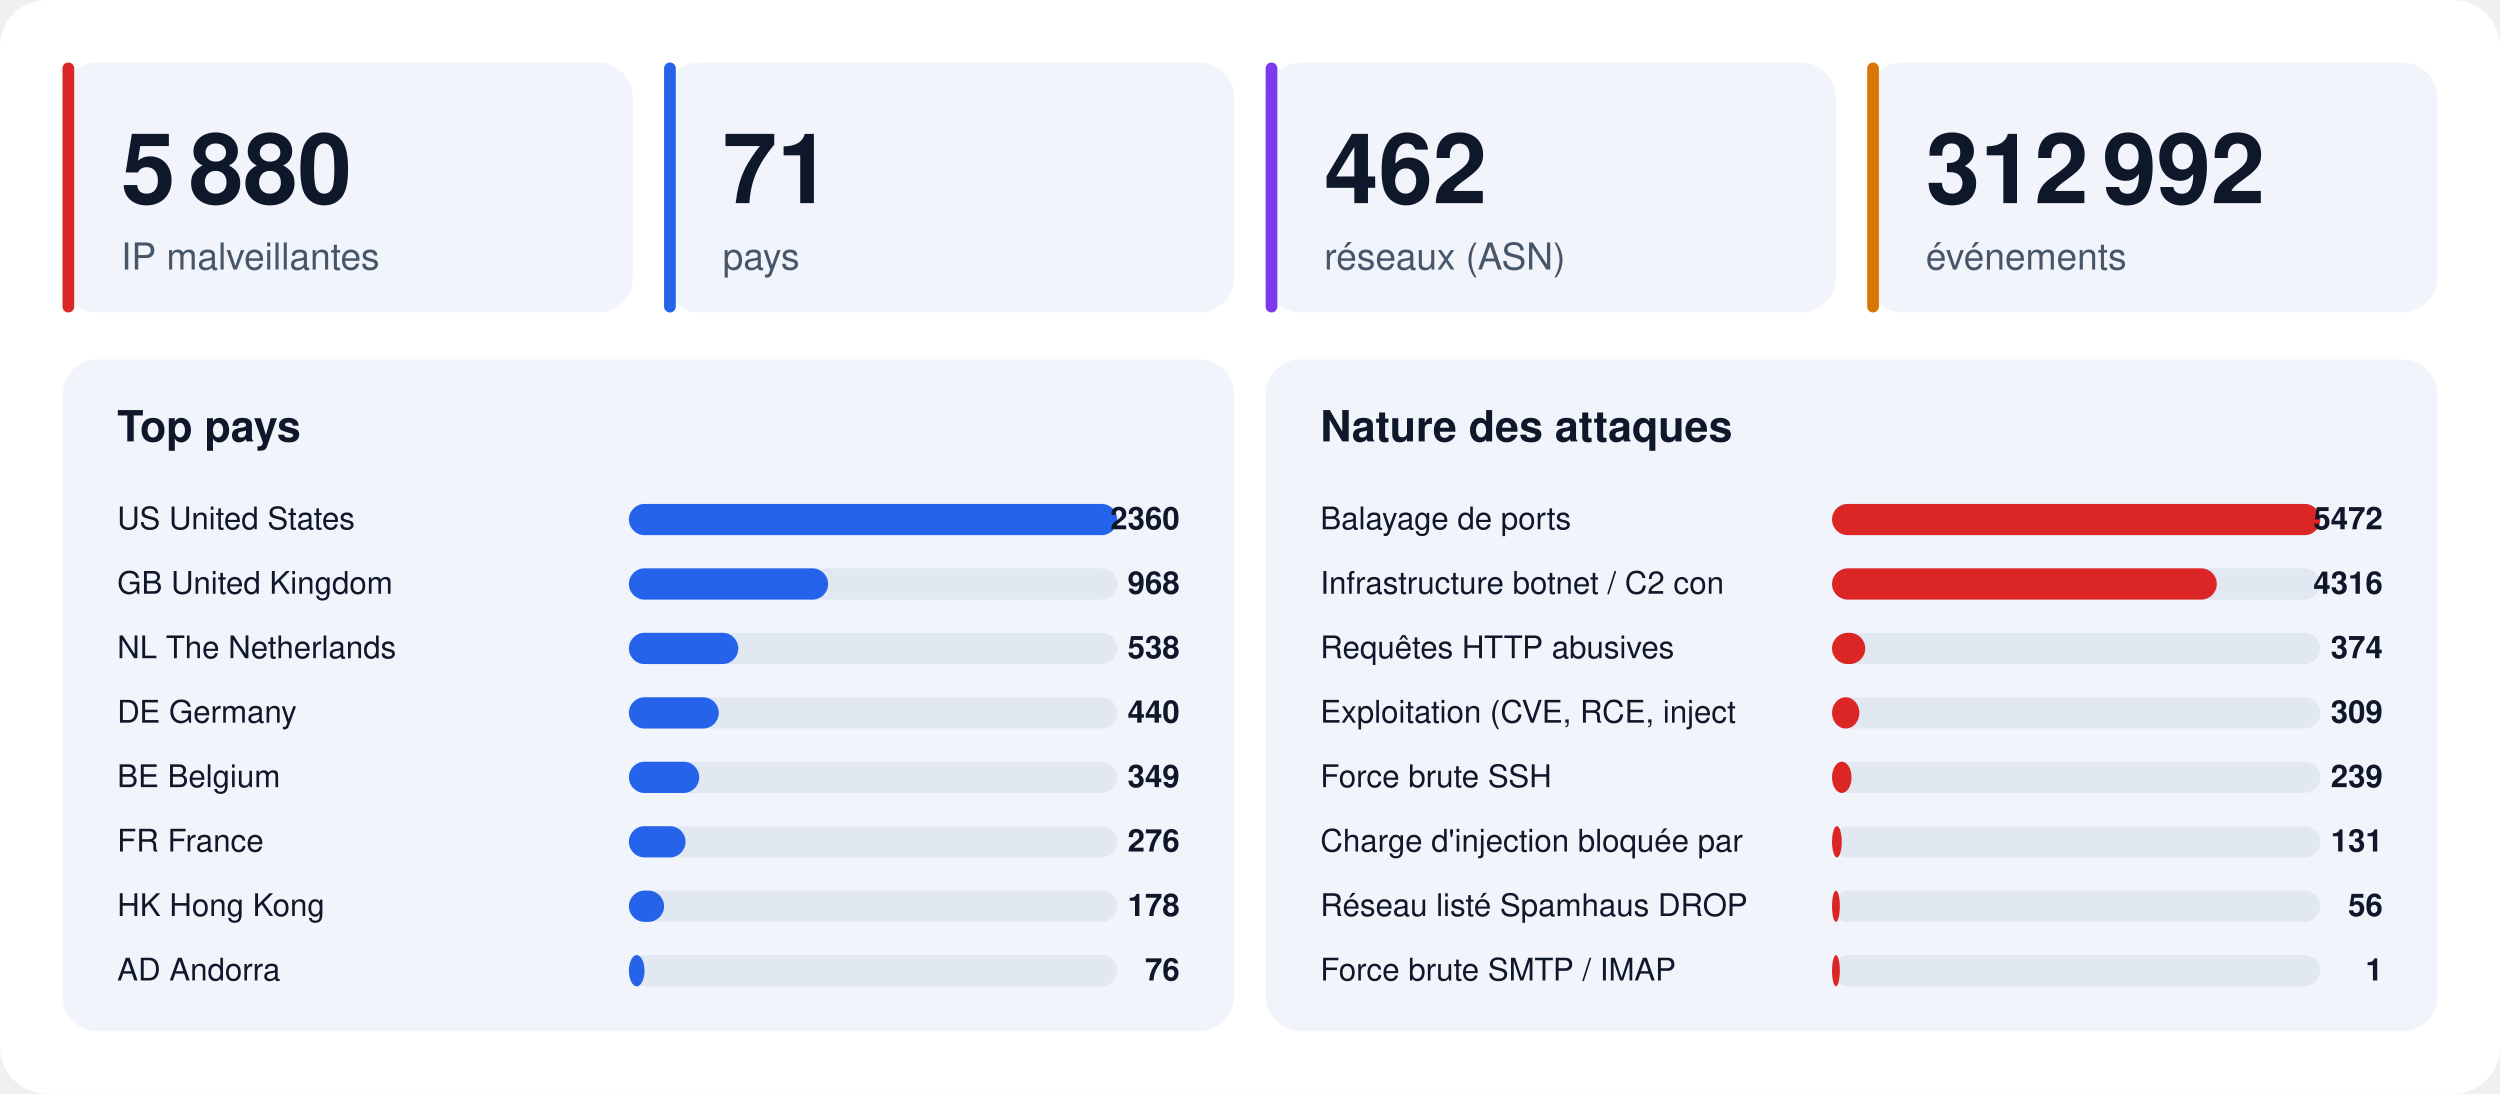
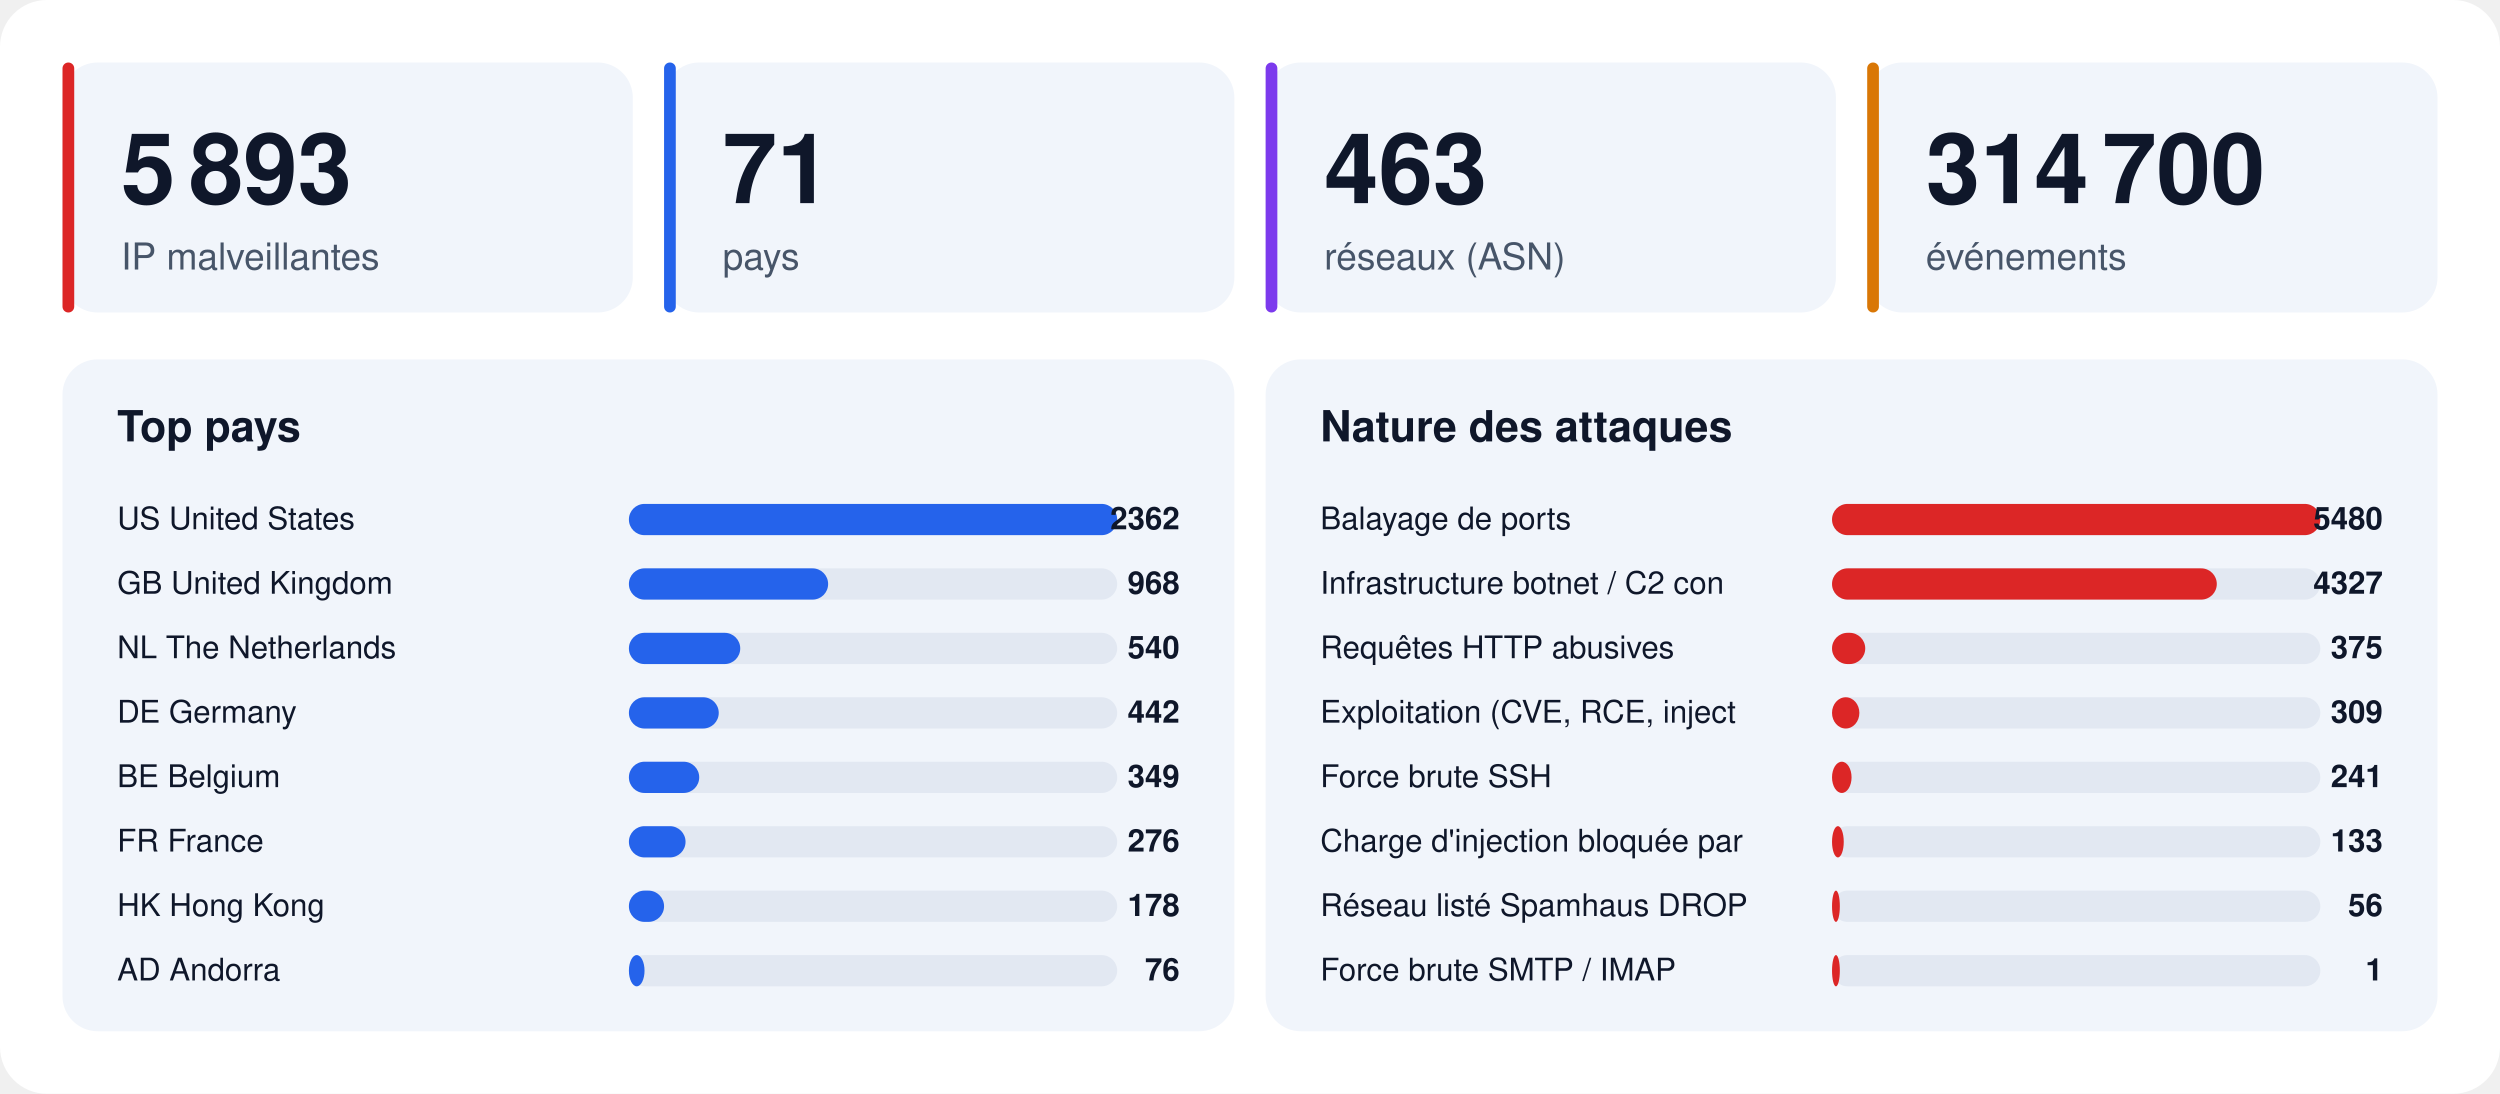
<svg xmlns="http://www.w3.org/2000/svg" width="1280" height="560" viewBox="0 0 1280 560" font-family="-apple-system,BlinkMacSystemFont,'Segoe UI',Helvetica,Arial,sans-serif">
  <rect width="1280" height="560" rx="24" fill="#ffffff" />
  <rect x="32" y="32" width="292" height="128" rx="18" fill="#f1f5fb" />
  <rect x="32" y="32" width="6" height="128" rx="3" fill="#dc2626" />
-   <text x="62" y="104" font-size="50" font-weight="800" fill="#0f172a">5 880</text>
+   <text x="62" y="104" font-size="50" font-weight="800" fill="#0f172a">5 893</text>
  <text x="62" y="138" font-size="19" fill="#475569">IP malveillantes</text>
  <rect x="340" y="32" width="292" height="128" rx="18" fill="#f1f5fb" />
  <rect x="340" y="32" width="6" height="128" rx="3" fill="#2563eb" />
  <text x="370" y="104" font-size="50" font-weight="800" fill="#0f172a">71</text>
  <text x="370" y="138" font-size="19" fill="#475569">pays</text>
  <rect x="648" y="32" width="292" height="128" rx="18" fill="#f1f5fb" />
  <rect x="648" y="32" width="6" height="128" rx="3" fill="#7c3aed" />
-   <text x="678" y="104" font-size="50" font-weight="800" fill="#0f172a">462</text>
+   <text x="678" y="104" font-size="50" font-weight="800" fill="#0f172a">463</text>
  <text x="678" y="138" font-size="19" fill="#475569">réseaux (ASN)</text>
  <rect x="956" y="32" width="292" height="128" rx="18" fill="#f1f5fb" />
  <rect x="956" y="32" width="6" height="128" rx="3" fill="#d97706" />
-   <text x="986" y="104" font-size="50" font-weight="800" fill="#0f172a">312 992</text>
+   <text x="986" y="104" font-size="50" font-weight="800" fill="#0f172a">314 700</text>
  <text x="986" y="138" font-size="19" fill="#475569">événements</text>
  <rect x="32" y="184" width="600" height="344" rx="18" fill="#f1f5fb" />
  <text x="60" y="226" font-size="22" font-weight="700" fill="#0f172a">Top pays</text>
  <text x="60" y="271" font-size="16" fill="#0f172a">US  United States</text>
  <rect x="322" y="258" width="250" height="16" rx="8" fill="#e2e8f2" />
  <rect x="322" y="258" width="250" height="16" rx="8" fill="#2563eb" />
-   <text x="604" y="271" font-size="16" font-weight="700" text-anchor="end" fill="#0f172a">2360</text>
+   <text x="604" y="271" font-size="16" font-weight="700" text-anchor="end" fill="#0f172a">2362</text>
  <text x="60" y="304" font-size="16" fill="#0f172a">GB  United Kingdom</text>
  <rect x="322" y="291" width="250" height="16" rx="8" fill="#e2e8f2" />
  <rect x="322" y="291" width="102" height="16" rx="8" fill="#2563eb" />
  <text x="604" y="304" font-size="16" font-weight="700" text-anchor="end" fill="#0f172a">968</text>
  <text x="60" y="337" font-size="16" fill="#0f172a">NL  The Netherlands</text>
  <rect x="322" y="324" width="250" height="16" rx="8" fill="#e2e8f2" />
-   <rect x="322" y="324" width="56" height="16" rx="8" fill="#2563eb" />
-   <text x="604" y="337" font-size="16" font-weight="700" text-anchor="end" fill="#0f172a">538</text>
+   <rect x="322" y="324" width="57" height="16" rx="8" fill="#2563eb" />
+   <text x="604" y="337" font-size="16" font-weight="700" text-anchor="end" fill="#0f172a">540</text>
  <text x="60" y="370" font-size="16" fill="#0f172a">DE  Germany</text>
  <rect x="322" y="357" width="250" height="16" rx="8" fill="#e2e8f2" />
  <rect x="322" y="357" width="46" height="16" rx="8" fill="#2563eb" />
-   <text x="604" y="370" font-size="16" font-weight="700" text-anchor="end" fill="#0f172a">440</text>
+   <text x="604" y="370" font-size="16" font-weight="700" text-anchor="end" fill="#0f172a">442</text>
  <text x="60" y="403" font-size="16" fill="#0f172a">BE  Belgium</text>
  <rect x="322" y="390" width="250" height="16" rx="8" fill="#e2e8f2" />
  <rect x="322" y="390" width="36" height="16" rx="8" fill="#2563eb" />
  <text x="604" y="403" font-size="16" font-weight="700" text-anchor="end" fill="#0f172a">349</text>
  <text x="60" y="436" font-size="16" fill="#0f172a">FR  France</text>
  <rect x="322" y="423" width="250" height="16" rx="8" fill="#e2e8f2" />
  <rect x="322" y="423" width="29" height="16" rx="8" fill="#2563eb" />
  <text x="604" y="436" font-size="16" font-weight="700" text-anchor="end" fill="#0f172a">276</text>
  <text x="60" y="469" font-size="16" fill="#0f172a">HK  Hong Kong</text>
  <rect x="322" y="456" width="250" height="16" rx="8" fill="#e2e8f2" />
  <rect x="322" y="456" width="18" height="16" rx="8" fill="#2563eb" />
  <text x="604" y="469" font-size="16" font-weight="700" text-anchor="end" fill="#0f172a">178</text>
  <text x="60" y="502" font-size="16" fill="#0f172a">AD  Andorra</text>
  <rect x="322" y="489" width="250" height="16" rx="8" fill="#e2e8f2" />
  <rect x="322" y="489" width="8" height="16" rx="8" fill="#2563eb" />
  <text x="604" y="502" font-size="16" font-weight="700" text-anchor="end" fill="#0f172a">76</text>
  <rect x="648" y="184" width="600" height="344" rx="18" fill="#f1f5fb" />
  <text x="676" y="226" font-size="22" font-weight="700" fill="#0f172a">Nature des attaques</text>
  <text x="676" y="271" font-size="16" fill="#0f172a">Balayage de ports</text>
  <rect x="938" y="258" width="250" height="16" rx="8" fill="#e2e8f2" />
  <rect x="938" y="258" width="250" height="16" rx="8" fill="#dc2626" />
-   <text x="1220" y="271" font-size="16" font-weight="700" text-anchor="end" fill="#0f172a">5472</text>
+   <text x="1220" y="271" font-size="16" font-weight="700" text-anchor="end" fill="#0f172a">5480</text>
  <text x="676" y="304" font-size="16" fill="#0f172a">Infrastructure botnet / C2 con</text>
  <rect x="938" y="291" width="250" height="16" rx="8" fill="#e2e8f2" />
  <rect x="938" y="291" width="197" height="16" rx="8" fill="#dc2626" />
-   <text x="1220" y="304" font-size="16" font-weight="700" text-anchor="end" fill="#0f172a">4316</text>
+   <text x="1220" y="304" font-size="16" font-weight="700" text-anchor="end" fill="#0f172a">4327</text>
  <text x="676" y="337" font-size="16" fill="#0f172a">Requêtes HTTP abusives</text>
  <rect x="938" y="324" width="250" height="16" rx="8" fill="#e2e8f2" />
  <rect x="938" y="324" width="17" height="16" rx="8" fill="#dc2626" />
-   <text x="1220" y="337" font-size="16" font-weight="700" text-anchor="end" fill="#0f172a">374</text>
+   <text x="1220" y="337" font-size="16" font-weight="700" text-anchor="end" fill="#0f172a">375</text>
  <text x="676" y="370" font-size="16" fill="#0f172a">Exploitation (CVE, RCE, inject</text>
  <rect x="938" y="357" width="250" height="16" rx="8" fill="#e2e8f2" />
  <rect x="938" y="357" width="14" height="16" rx="8" fill="#dc2626" />
  <text x="1220" y="370" font-size="16" font-weight="700" text-anchor="end" fill="#0f172a">309</text>
  <text x="676" y="403" font-size="16" fill="#0f172a">Force brute SSH</text>
  <rect x="938" y="390" width="250" height="16" rx="8" fill="#e2e8f2" />
  <rect x="938" y="390" width="10" height="16" rx="8" fill="#dc2626" />
-   <text x="1220" y="403" font-size="16" font-weight="700" text-anchor="end" fill="#0f172a">239</text>
+   <text x="1220" y="403" font-size="16" font-weight="700" text-anchor="end" fill="#0f172a">241</text>
  <text x="676" y="436" font-size="16" fill="#0f172a">Charge d'injection bloquée par</text>
  <rect x="938" y="423" width="250" height="16" rx="8" fill="#e2e8f2" />
-   <rect x="938" y="423" width="5" height="16" rx="8" fill="#dc2626" />
-   <text x="1220" y="436" font-size="16" font-weight="700" text-anchor="end" fill="#0f172a">131</text>
+   <rect x="938" y="423" width="6" height="16" rx="8" fill="#dc2626" />
+   <text x="1220" y="436" font-size="16" font-weight="700" text-anchor="end" fill="#0f172a">133</text>
  <text x="676" y="469" font-size="16" fill="#0f172a">Réseau listé Spamhaus DROP</text>
  <rect x="938" y="456" width="250" height="16" rx="8" fill="#e2e8f2" />
  <rect x="938" y="456" width="4" height="16" rx="8" fill="#dc2626" />
  <text x="1220" y="469" font-size="16" font-weight="700" text-anchor="end" fill="#0f172a">56</text>
  <text x="676" y="502" font-size="16" fill="#0f172a">Force brute SMTP / IMAP</text>
  <rect x="938" y="489" width="250" height="16" rx="8" fill="#e2e8f2" />
  <rect x="938" y="489" width="4" height="16" rx="8" fill="#dc2626" />
  <text x="1220" y="502" font-size="16" font-weight="700" text-anchor="end" fill="#0f172a">1</text>
</svg>
